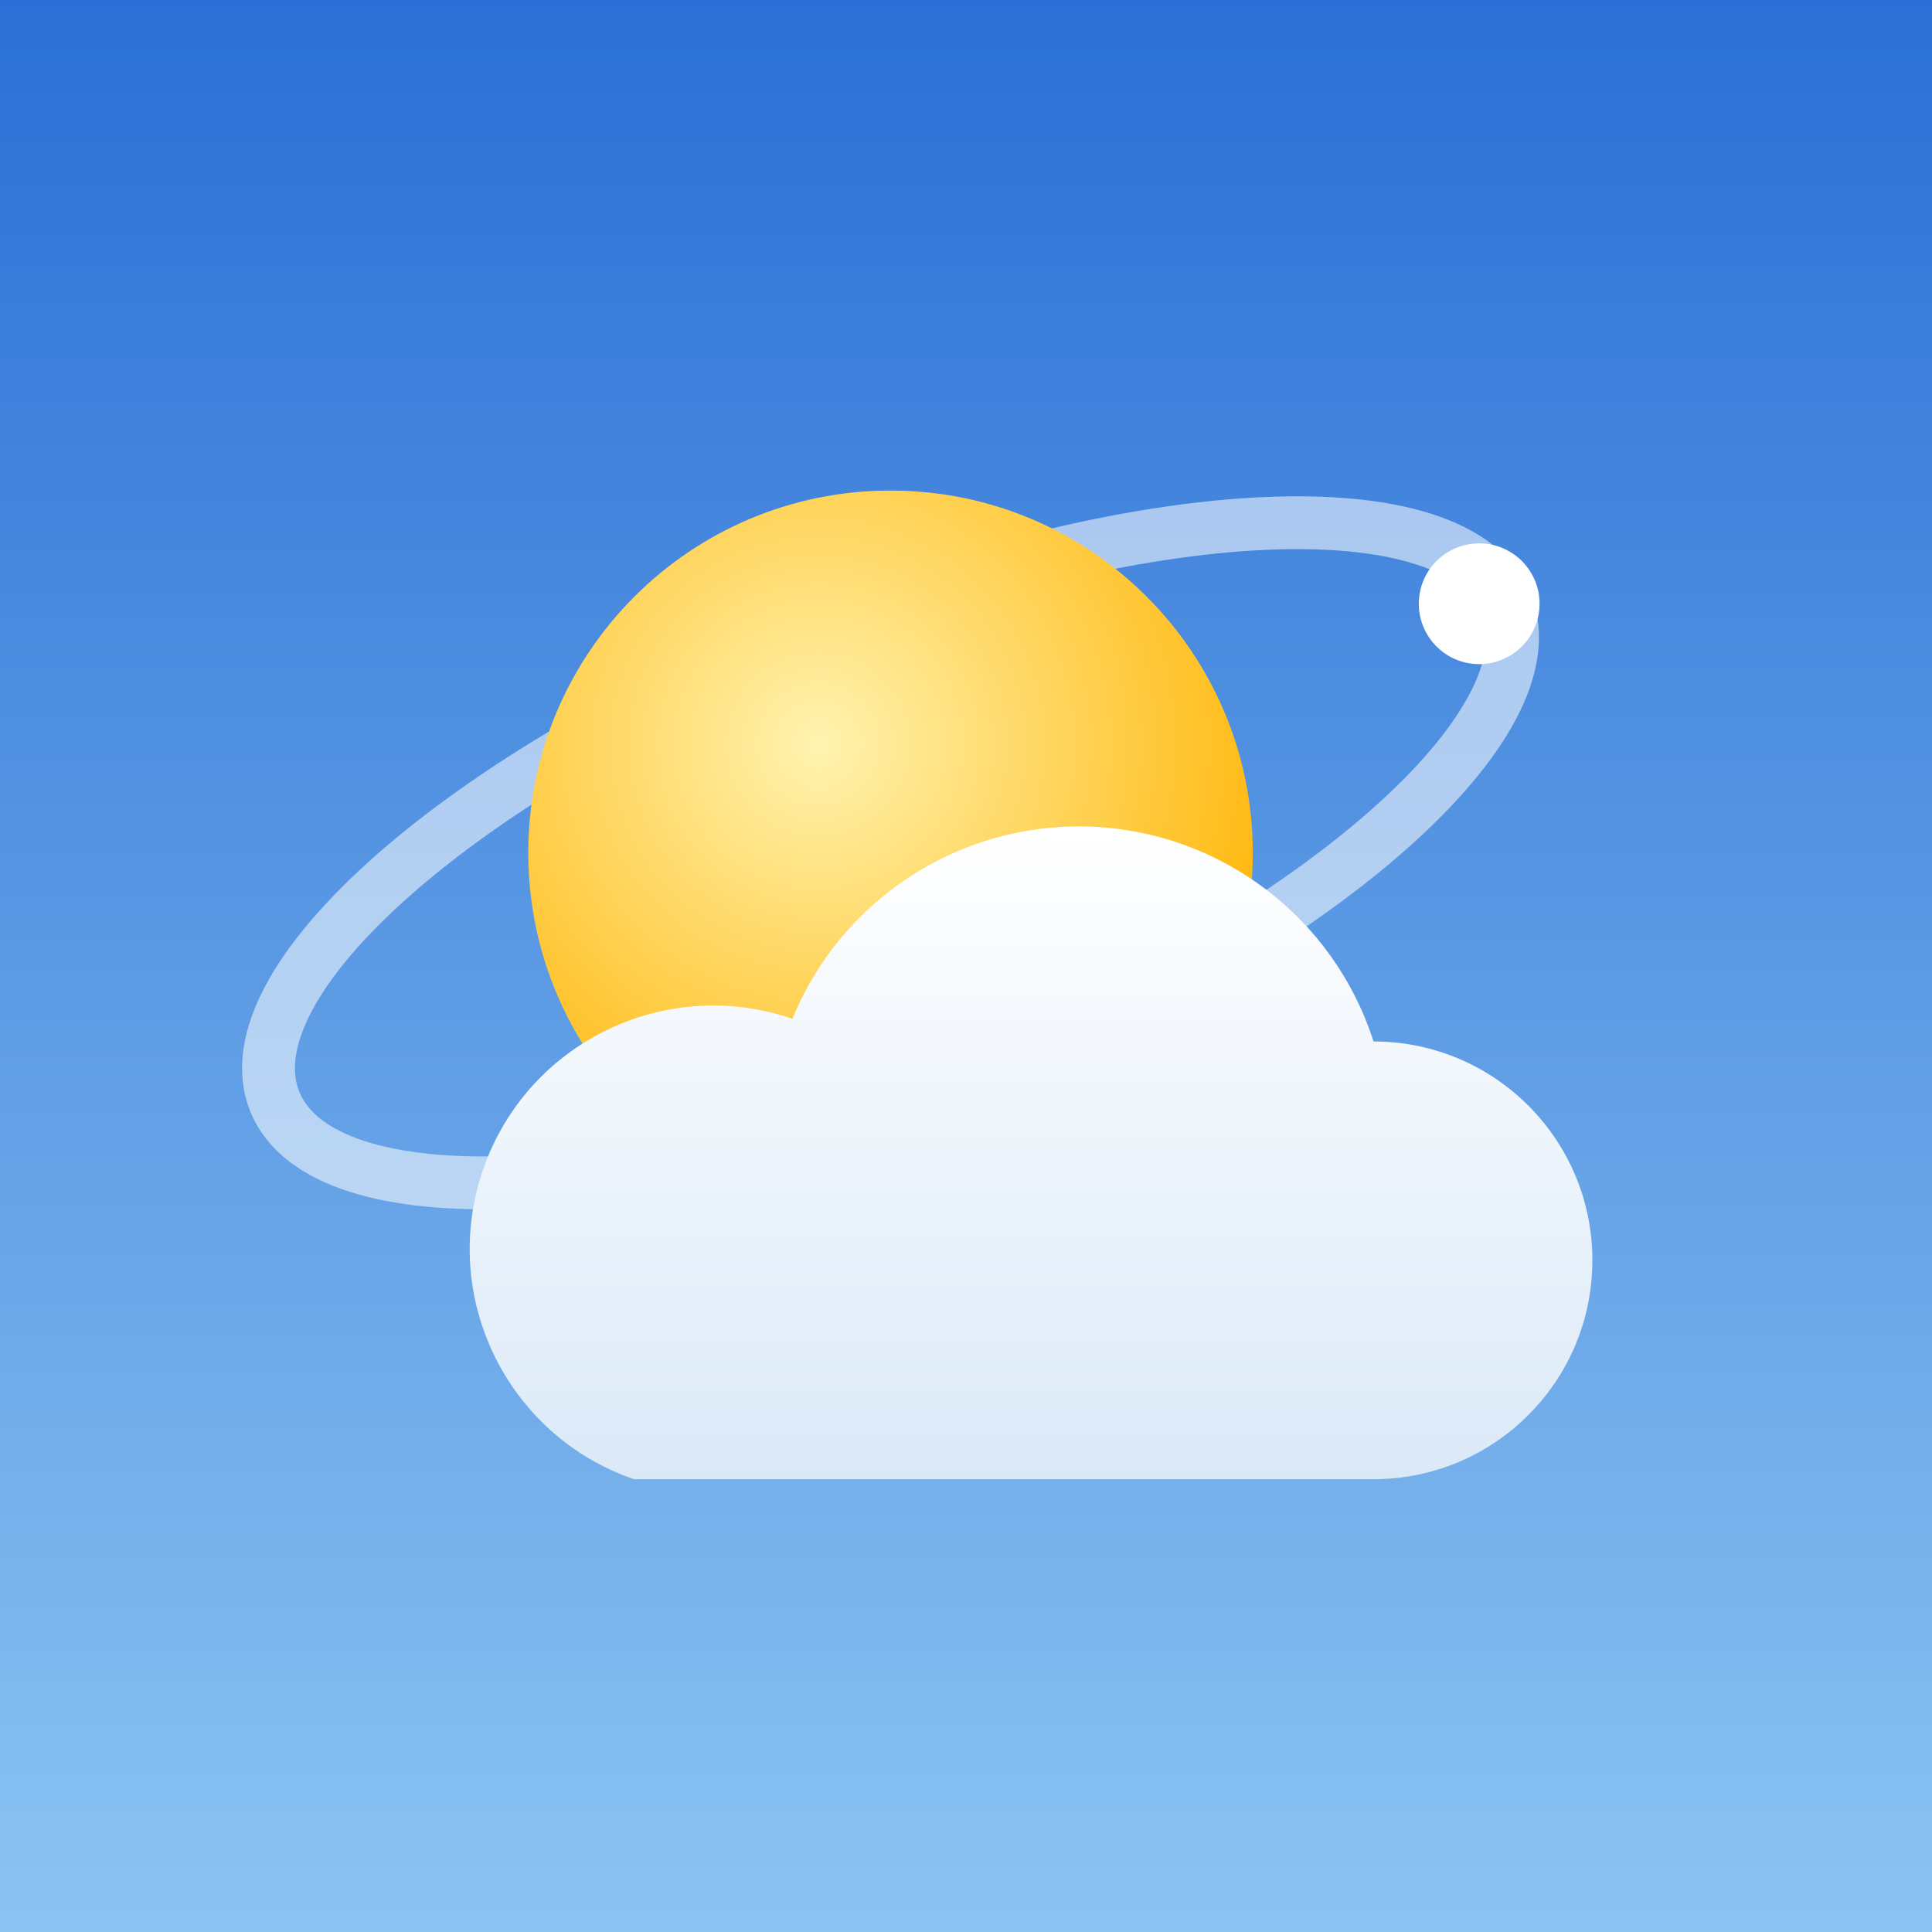
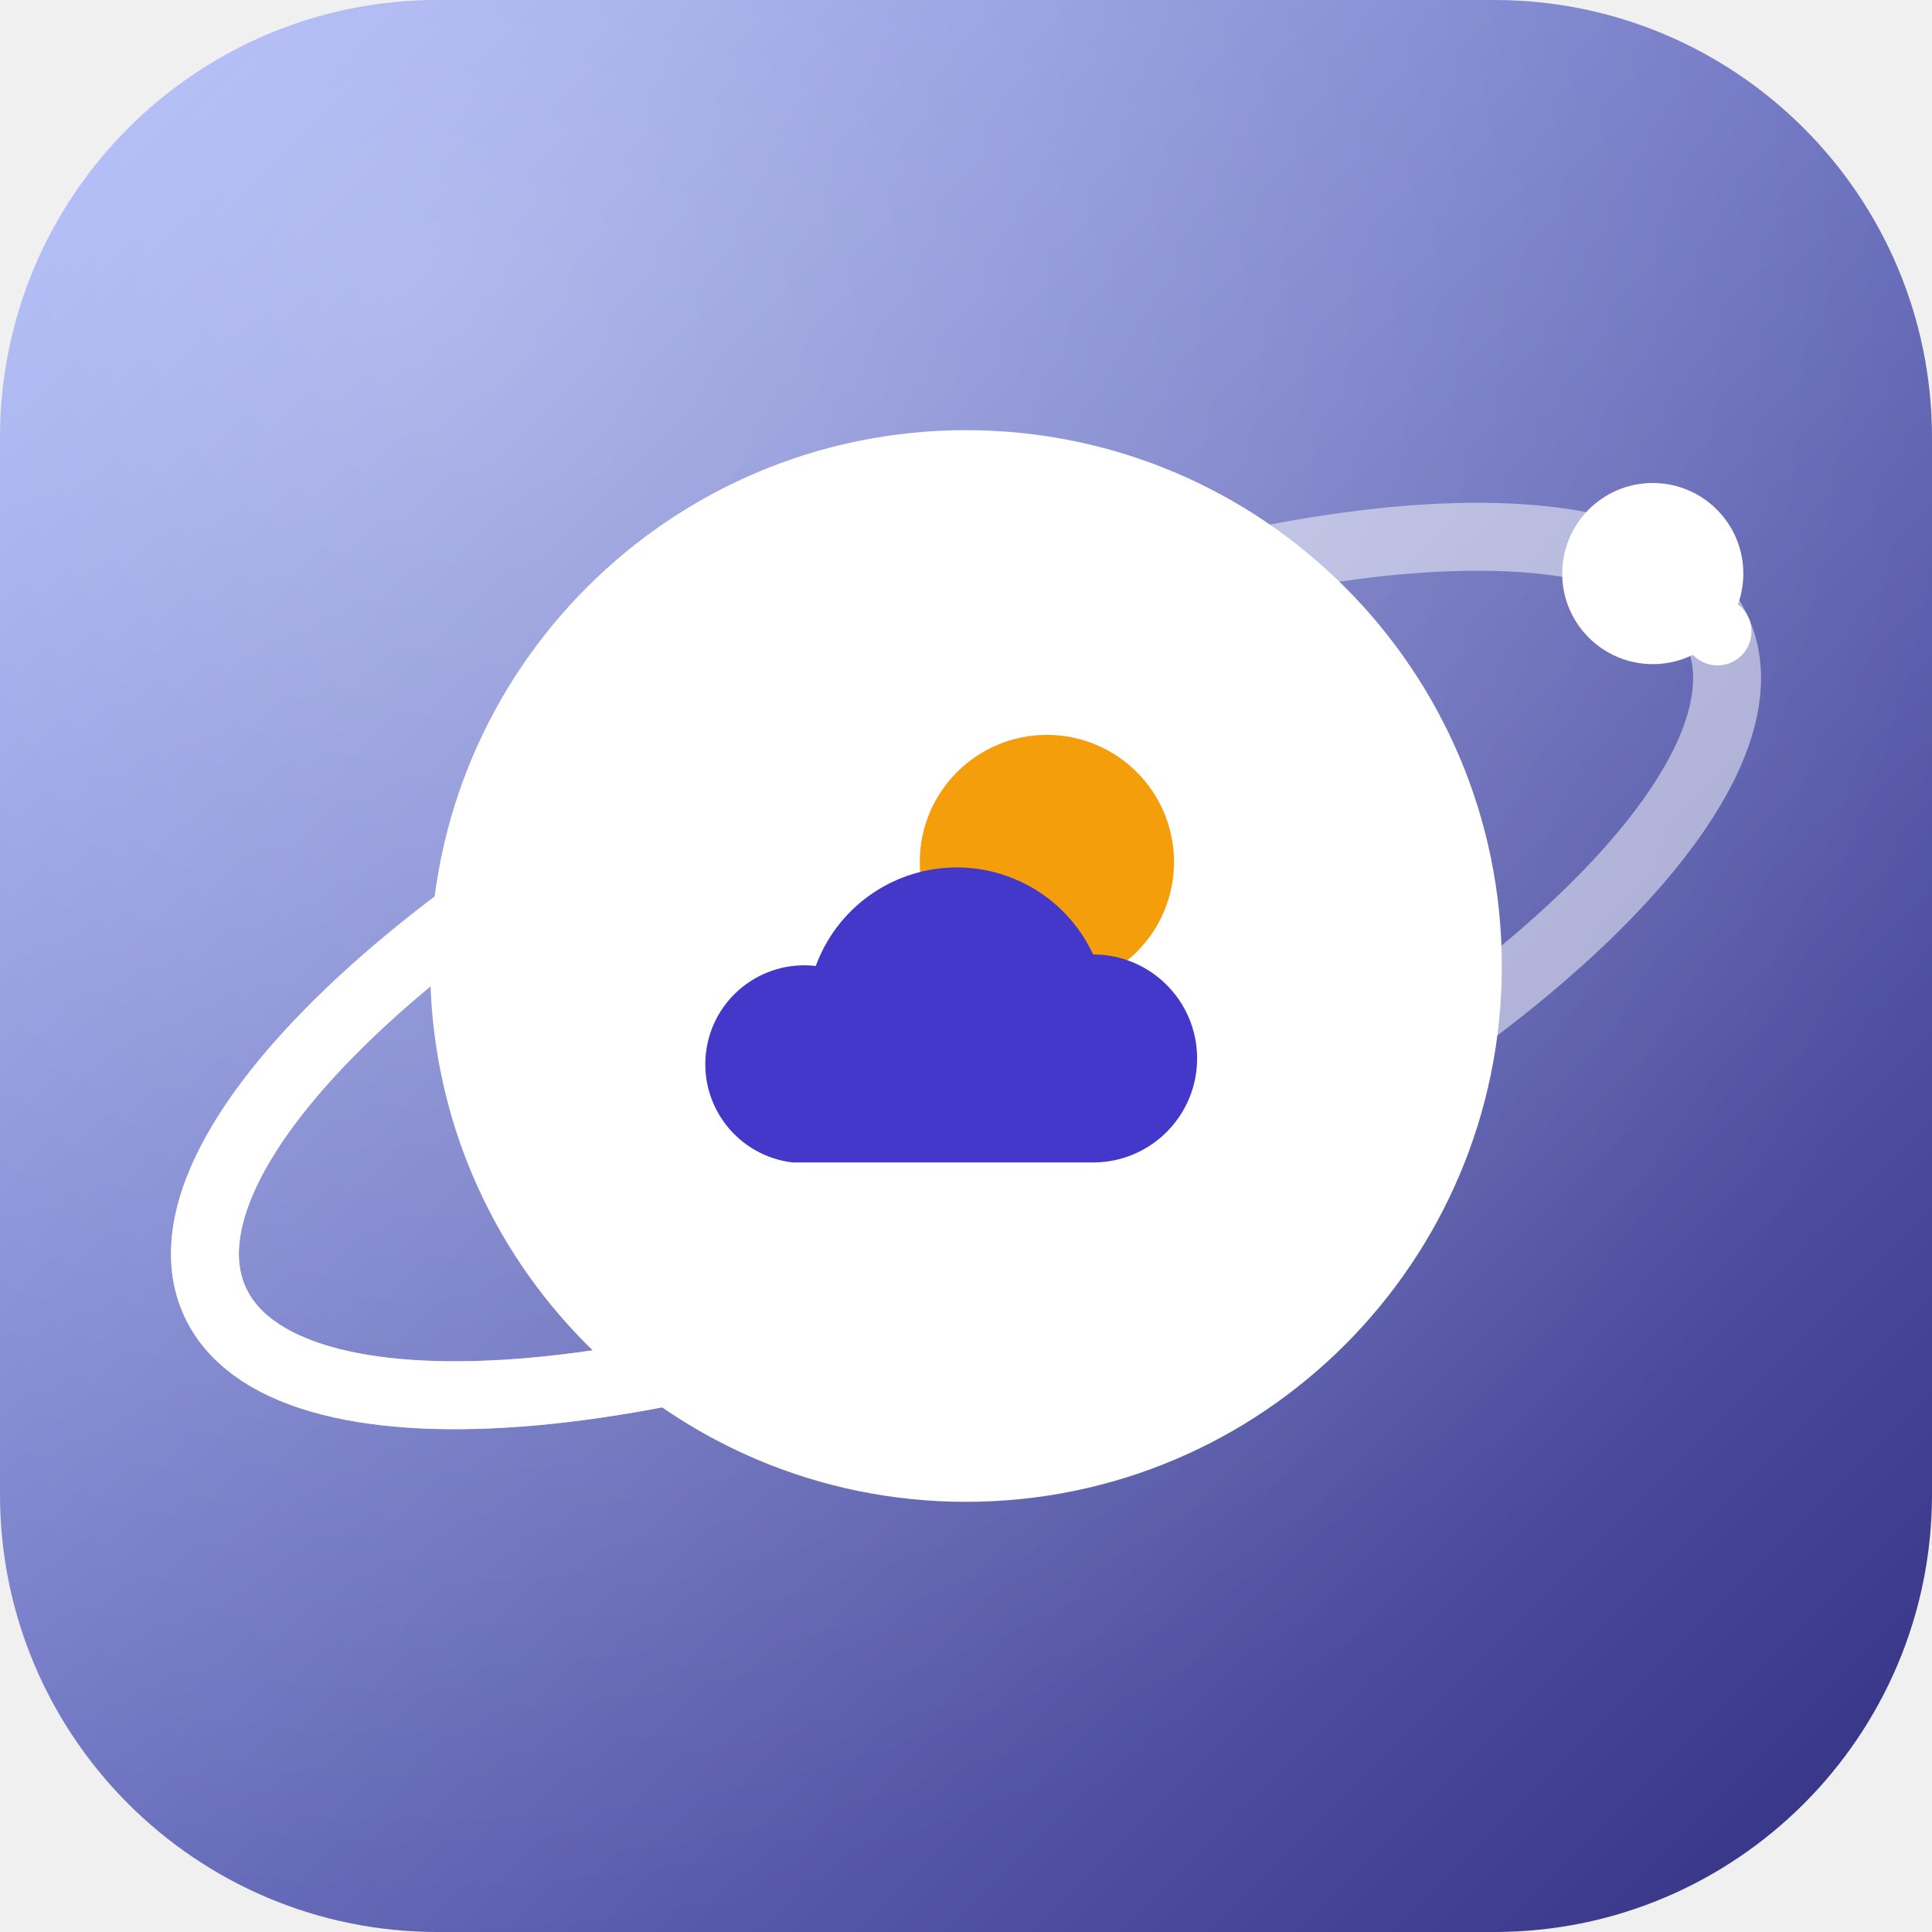
- <svg xmlns="http://www.w3.org/2000/svg" viewBox="0 0 512 512">
+ <svg xmlns="http://www.w3.org/2000/svg" viewBox="0 0 512 512" width="512" height="512">
  <defs>
-     <linearGradient id="bg" x1="0" y1="0" x2="0" y2="1">
-       <stop offset="0" stop-color="#2a6fd6" />
-       <stop offset="1" stop-color="#8cc4f2" />
+     <linearGradient id="weather-bg" x1="0" y1="0" x2="1" y2="1">
+       <stop offset="0" stop-color="#a5b4fc" />
+       <stop offset="1" stop-color="#312e81" />
    </linearGradient>
-     <radialGradient id="sun" cx="0.4" cy="0.35" r="0.7">
-       <stop offset="0" stop-color="#fff3b0" />
-       <stop offset="1" stop-color="#ffb300" />
+     <radialGradient id="weather-hl" cx="0.22" cy="0.15" r="0.85">
+       <stop offset="0" stop-color="#fff" stop-opacity="0.3" />
+       <stop offset="1" stop-color="#fff" stop-opacity="0" />
    </radialGradient>
-     <linearGradient id="cloud" x1="0" y1="0" x2="0" y2="1">
-       <stop offset="0" stop-color="#ffffff" />
-       <stop offset="1" stop-color="#dbe9f7" />
-     </linearGradient>
  </defs>
-   <rect width="512" height="512" fill="url(#bg)" />
-   <ellipse cx="236" cy="226" rx="176" ry="62" fill="none" stroke="rgba(255,255,255,0.55)" stroke-width="14" transform="rotate(-22 236 226)" />
-   <circle cx="236" cy="226" r="96" fill="url(#sun)" />
-   <circle cx="392" cy="160" r="16" fill="#fff" />
-   <path d="M168 392 h196 a58 58 0 0 0 0 -116 a82 82 0 0 0 -154 -6 a62 62 0 0 0 -42 122 z" fill="url(#cloud)" />
+   <rect width="512" height="512" rx="116" fill="url(#weather-bg)" />
+   <rect width="512" height="512" rx="116" fill="url(#weather-hl)" />
+   <g transform="translate(0 0) scale(1)">
+     <ellipse cx="256" cy="256" rx="218" ry="78" transform="rotate(-24 256 256)" fill="none" stroke="#fff" stroke-opacity="0.5" stroke-width="18" />
+     <circle cx="256" cy="256" r="142" fill="#fff" />
+     <ellipse cx="256" cy="256" rx="218" ry="78" transform="rotate(-24 256 256)" fill="none" stroke="#fff" stroke-width="18" stroke-dasharray="0 330 420 2000" stroke-linecap="round" />
+     <circle cx="438" cy="152" r="24" fill="#fff" />
+     <g transform="translate(158 158) scale(1.53125)">
+       <circle cx="78" cy="46" r="22" fill="#f59e0b" />
+       <path d="M34 98 H86 A18 18 0 0 0 86 62 A26 26 0 0 0 38 64 A17 17 0 0 0 34 98 Z" fill="#4338ca" />
+     </g>
+   </g>
</svg>
